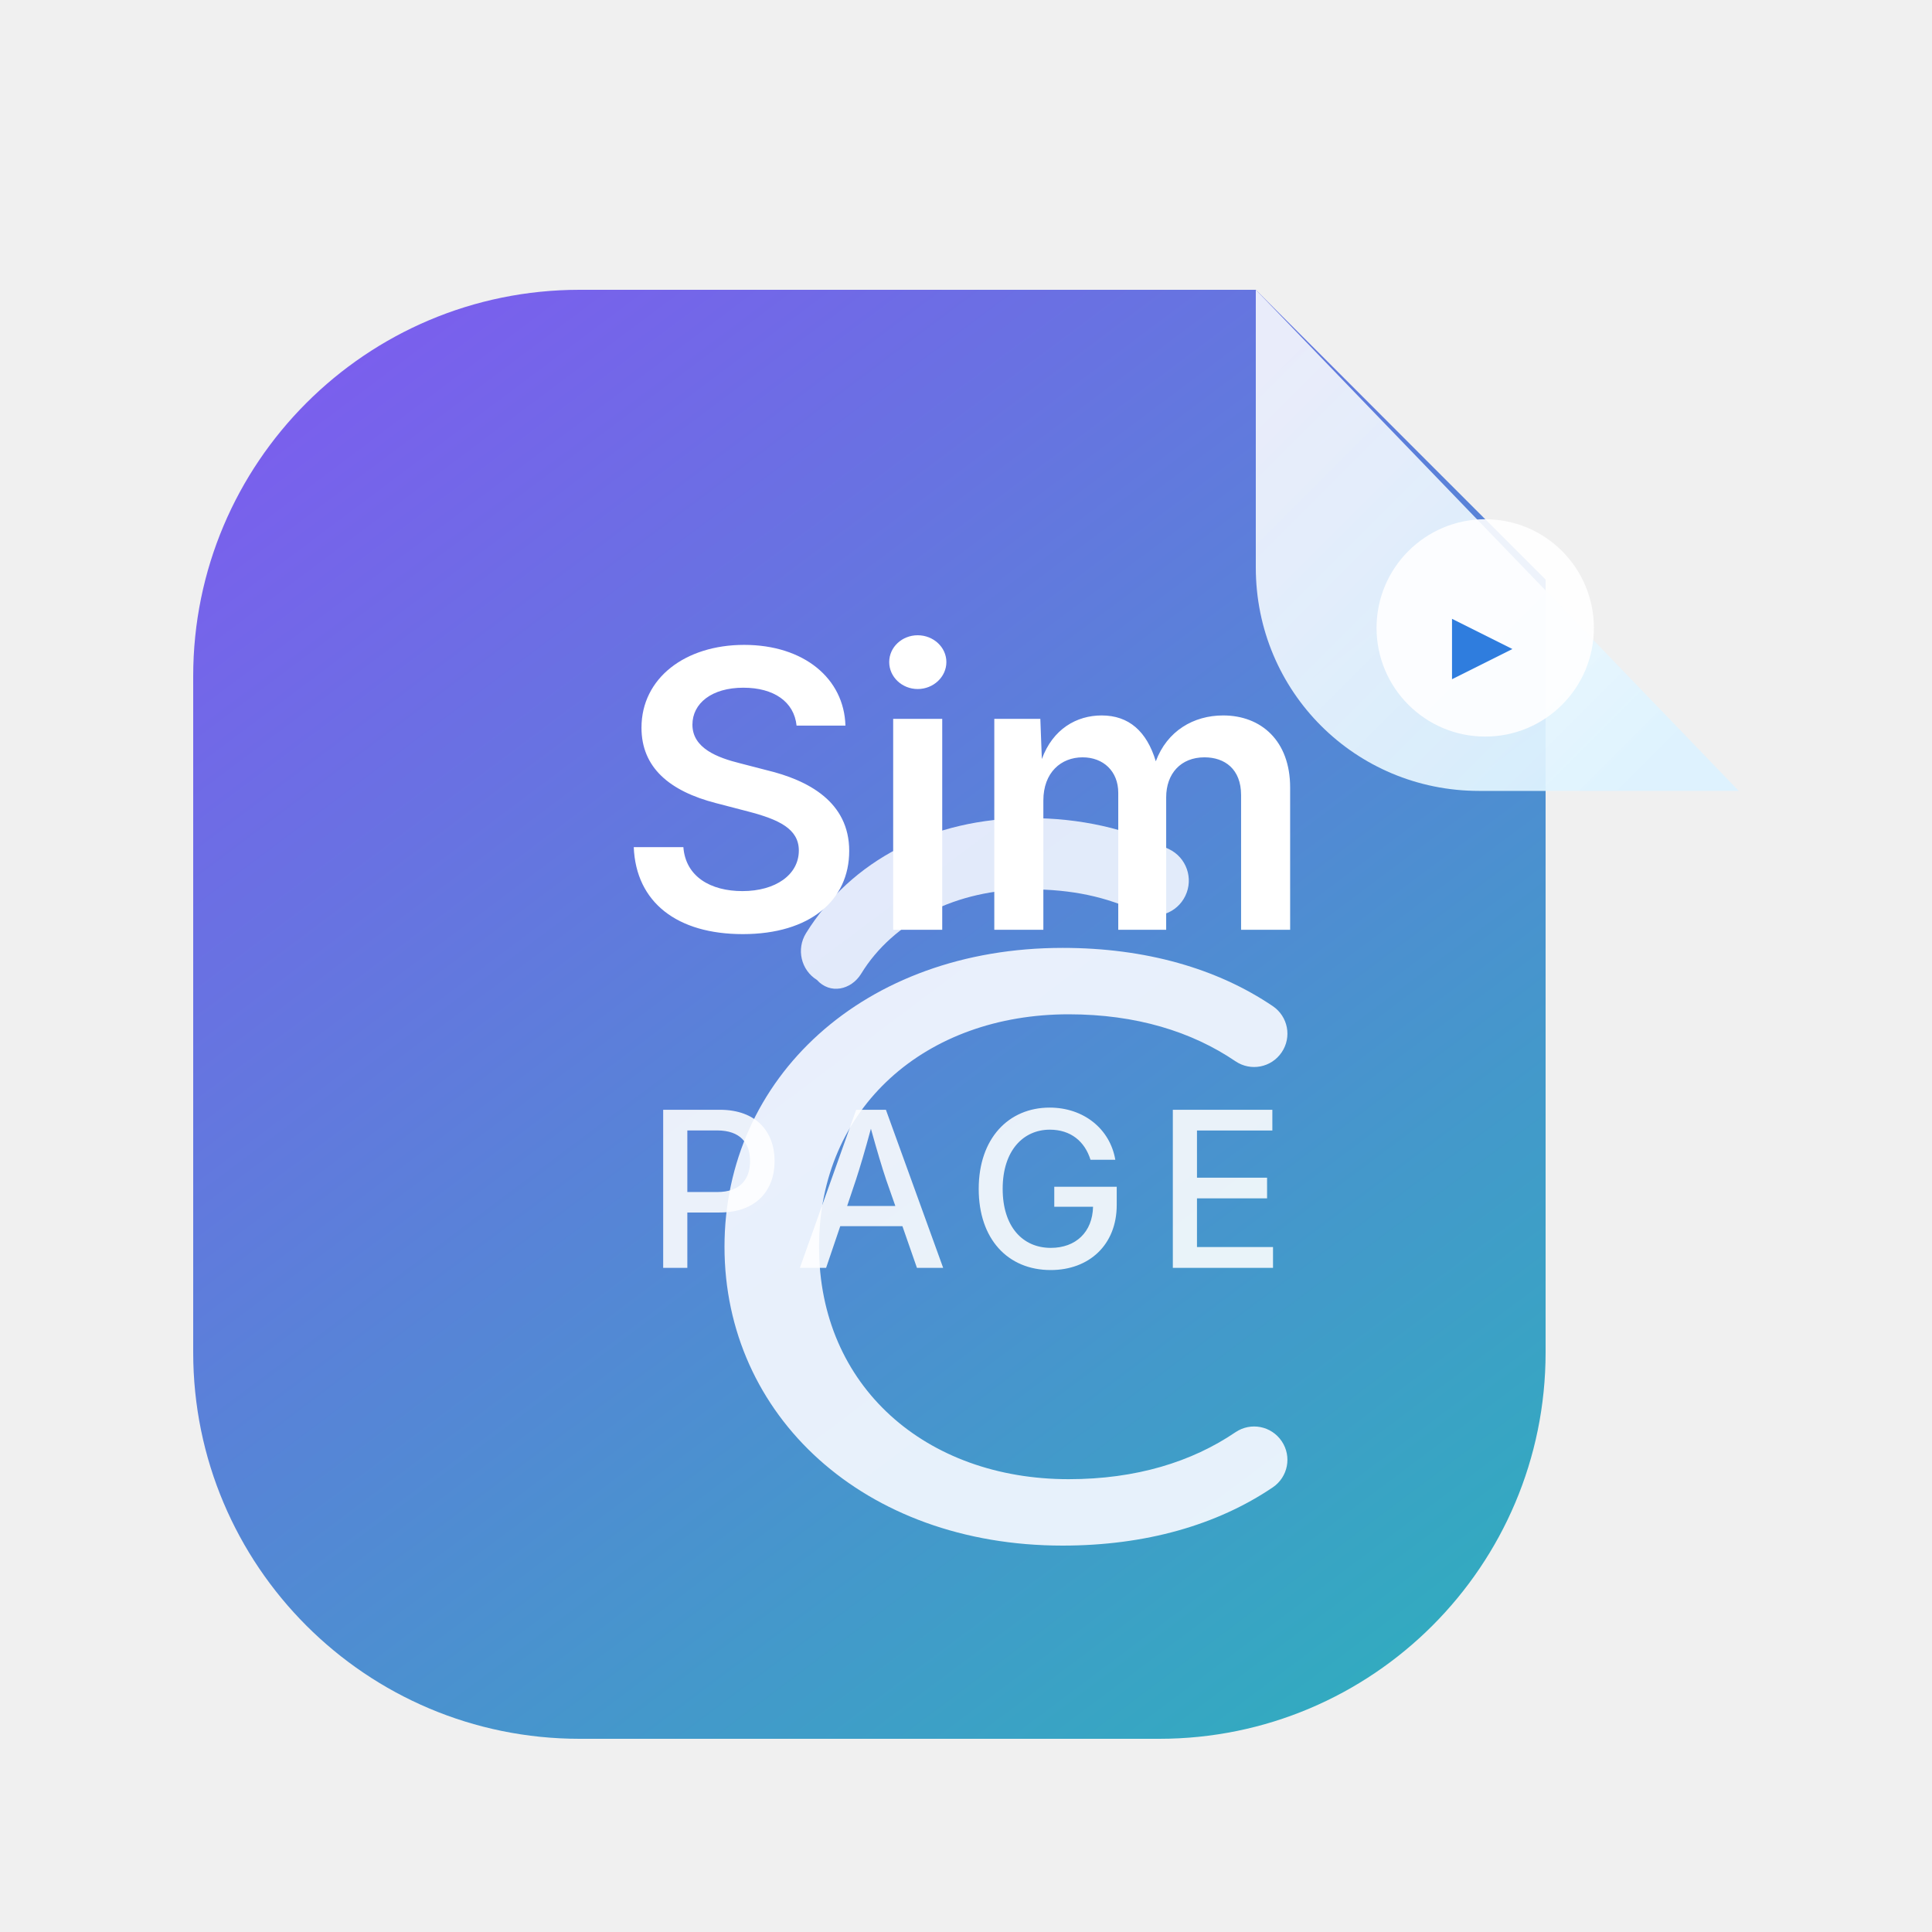
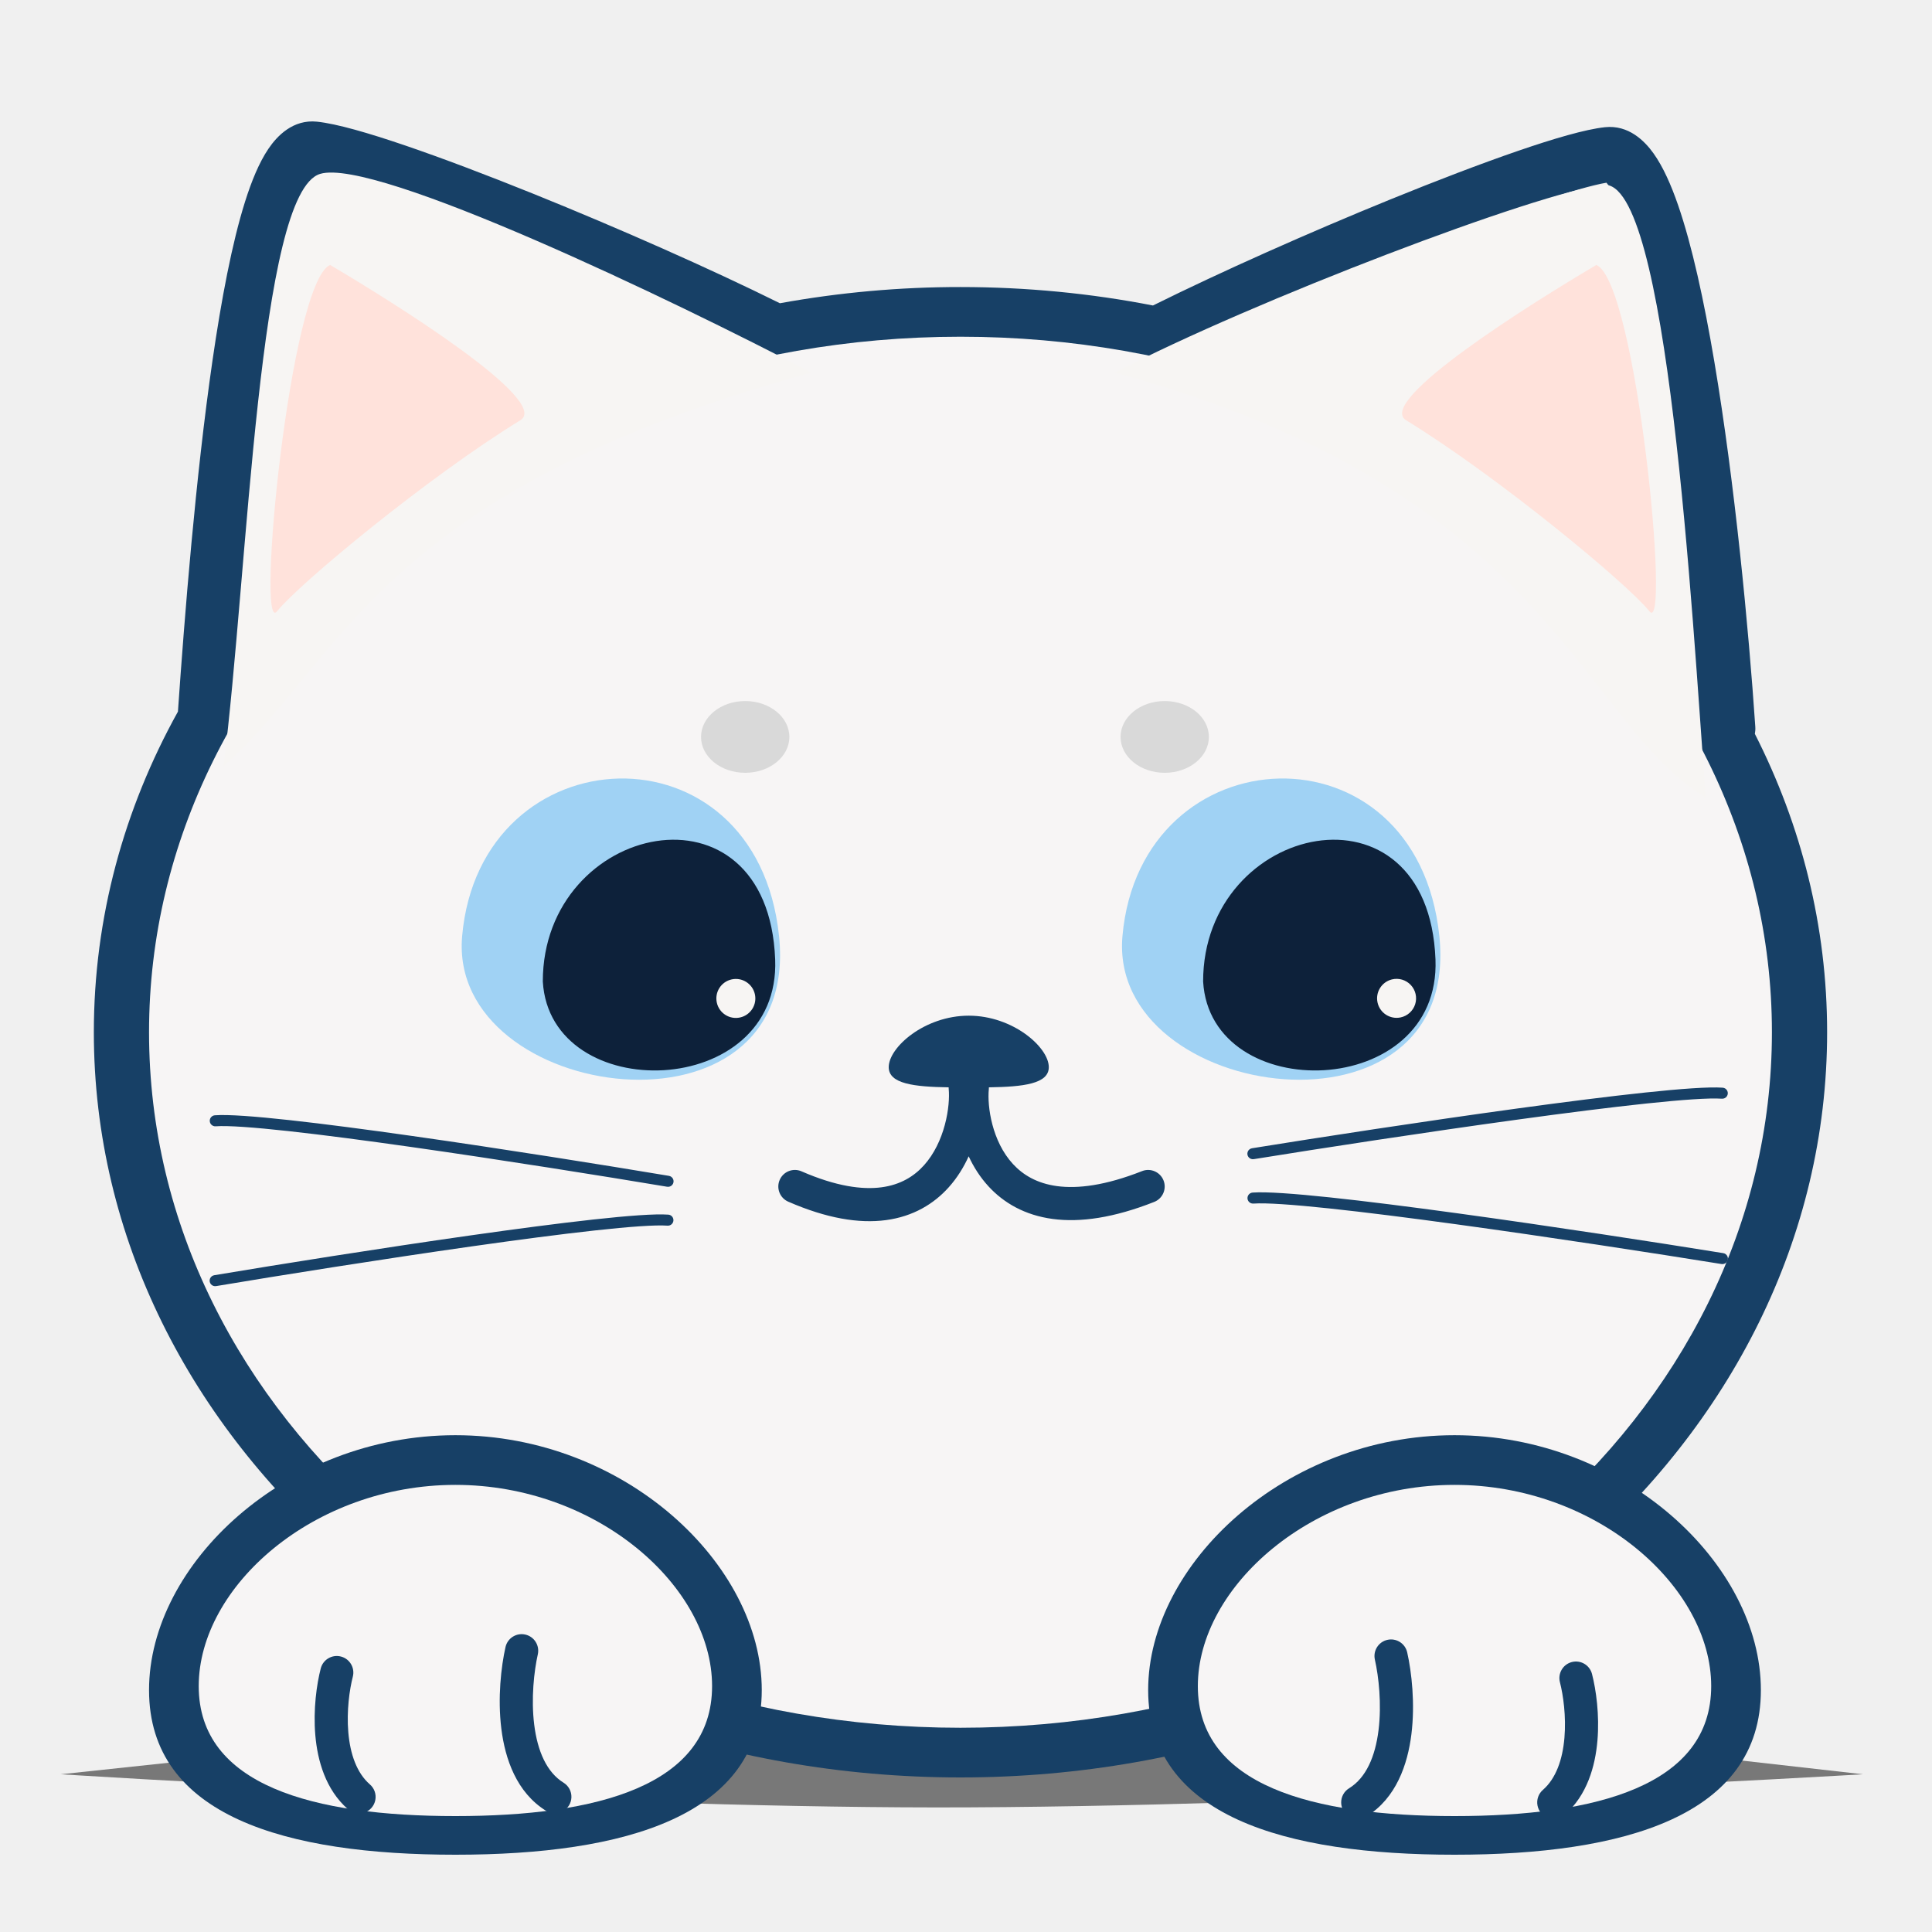
- <svg xmlns="http://www.w3.org/2000/svg" width="320" height="320" viewBox="0 0 320 320" fill="none">
-   <defs>
-     <linearGradient id="simpage-gradient" x1="64" y1="32" x2="256" y2="288" gradientUnits="userSpaceOnUse">
-       <stop offset="0" stop-color="#7F5AF0" />
-       <stop offset="1" stop-color="#2CB1BC" />
-     </linearGradient>
-     <linearGradient id="simpage-fold" x1="224" y1="48" x2="288" y2="112" gradientUnits="userSpaceOnUse">
-       <stop offset="0" stop-color="#FFFFFF" stop-opacity="0.86" />
-       <stop offset="1" stop-color="#DDF3FF" stop-opacity="0.94" />
-     </linearGradient>
-   </defs>
-   <path d="M96 48H208L256 96V224C256 259.346 227.346 288 192 288H96C60.654 288 32 259.346 32 224V112C32 76.654 60.654 48 96 48Z" fill="url(#simpage-gradient)" />
-   <path d="M208 48V94C208 114.539 224.461 131 245 131H288L208 48Z" fill="url(#simpage-fold)" />
-   <circle cx="246" cy="104" r="18" fill="rgba(255, 255, 255, 0.9)" />
-   <path d="M240.5 102.5L250.5 107.5L240.5 112.5V102.5Z" fill="#2F7DDE" />
-   <path d="M135.3 162.3C132.67 160.67 131.87 157.2 133.5 154.57C140.99 142.48 154.49 135.5 170.47 135.5C178.9 135.5 186.59 137.23 193.62 140.64C196.51 142.03 197.72 145.49 196.33 148.38C194.94 151.27 191.48 152.48 188.59 151.09C183.31 148.56 177.57 147.3 170.47 147.3C158.63 147.3 148 152.47 142.61 161.32C140.97 163.95 137.5 164.75 135.3 162.3Z" fill="rgba(245, 249, 255, 0.88)" />
-   <path d="M120 206.5C120 178.567 143.034 157 176 157C189.729 157 201.592 160.411 210.809 166.645C213.339 168.36 214 171.77 212.285 174.3C210.569 176.83 207.159 177.492 204.629 175.776C197.395 170.867 188.173 168 177 168C153.383 168 135.657 183.341 135.657 206.5C135.657 229.659 153.383 245 177 245C188.173 245 197.395 242.133 204.629 237.224C207.159 235.508 210.569 236.17 212.285 238.7C214 241.23 213.339 244.64 210.809 246.355C201.592 252.589 189.729 256 176 256C143.034 256 120 234.433 120 206.5Z" fill="rgba(245, 249, 255, 0.92)" />
-   <text x="160" y="154" text-anchor="middle" font-family="'Poppins','Inter','Segoe UI',sans-serif" font-weight="600" font-size="64" fill="#FFFFFF">Sim</text>
-   <text x="160" y="210" text-anchor="middle" font-family="'Poppins','Inter','Segoe UI',sans-serif" font-weight="500" font-size="36" letter-spacing="0.12em" fill="rgba(255, 255, 255, 0.88)">PAGE</text>
+ <svg xmlns="http://www.w3.org/2000/svg" t="1770024972898" class="icon" viewBox="0 0 1024 1024" version="1.1" p-id="1768" width="200" height="200">
+   <path d="M234.993 918.765s156.769-7.835 260.953-8.789c115.759-1.059 300.164 8.789 300.164 8.789l191.318 21.633s-298.897 17.712-491.482 17.578C307.054 957.844 32.183 940.398 32.183 940.398l202.811-21.633z" fill="#000000" opacity=".5" p-id="1769" />
+   <path d="M142.289 78.828c4.555-6.729 13.025-15.688 25.781-14.336 10.492 1.115 27.391 6.039 46.651 12.604 19.766 6.741 43.476 15.732 68.313 25.755 44.696 18.04 93.561 39.641 130.326 57.874A533.706 533.706 0 0 1 509.074 152.137c35.065 0 69.211 3.379 102.023 9.778 35.989-17.856 82.727-38.655 125.598-56.118 24.608-10.026 48.102-19.017 67.689-25.758 19.079-6.565 35.846-11.498 46.273-12.616 12.502-1.337 21.024 7.267 25.72 13.839 5.12 7.162 9.371 16.829 13.04 27.443 7.423 21.481 13.804 50.937 19.213 82.97 10.854 64.307 18.23 141.804 21.715 193.536 0.085 1.29 0.003 2.548-0.231 3.76C954.745 437.391 968.411 490.879 968.411 547.109c0 218.135-205.651 394.971-459.337 394.971S49.737 765.244 49.737 547.109c0-60.84 15.998-118.465 44.573-169.94 3.569-51.311 9.38-124.442 18.286-185.891 4.713-32.554 10.395-62.549 17.3-84.436 3.408-10.811 7.431-20.685 12.393-28.014z m754.758 256.743c-3.997-44.061-9.81-94.852-17.268-139.027-5.337-31.612-11.402-59.143-18.014-78.28-3.35-9.69-6.51-16.238-9.19-19.988a20.849 20.849 0 0 0-1.115-1.439c-7.285 1.214-20.155 4.88-37.557 10.866-18.909 6.51-41.87 15.29-66.171 25.19-30.486 12.42-62.833 26.498-91.66 39.907 100.343 29.123 185.163 87.245 240.974 162.772z m-308.069-147.924a14.629 14.629 0 0 0 20.451 7.905 845.414 845.414 0 0 1 5.834-2.993C803.831 233.136 939.154 379.243 939.154 547.109c0 197.989-188.252 365.714-430.08 365.714S78.994 745.098 78.994 547.109c0-51.735 12.853-101.402 36.156-146.552a14.614 14.614 0 0 0 7.695-11.908l0.17-2.472c55.442-95.917 158.983-169.261 285.997-194.896l2.683 1.372a14.629 14.629 0 0 0 19.087-5.258A509.259 509.259 0 0 1 509.074 181.394c27.388 0 54.088 2.15 79.904 6.255zM272.083 129.984c31.808 12.838 65.627 27.452 95.451 41.264-99 27.543-183.29 83.204-240.134 156.031 3.452-42.32 8.081-89.925 14.149-131.803 4.664-32.189 10.082-60.276 16.249-79.828 3.125-9.909 6.129-16.595 8.719-20.413 0.363-0.541 0.679-0.965 0.942-1.299 7.402 1.238 20.363 4.903 37.821 10.854 19.093 6.51 42.271 15.293 66.803 25.193zM168.468 92.865a0.723 0.723 0 0 1-0.193 0.155c0.129-0.123 0.193-0.164 0.193-0.155z m682.028 3.028c0 0.009 0.064 0.064 0.187 0.138-0.123-0.108-0.187-0.146-0.187-0.138z" fill="#174066" p-id="1770" />
+   <path d="M939.154 547.109c0 203.595-192.553 368.64-430.08 368.64S78.994 750.703 78.994 547.109 271.547 178.469 509.074 178.469s430.08 165.045 430.08 368.64z" fill="#F7F5F5" p-id="1771" />
+   <path d="M169.691 92.16c29.257-8.777 187.193 66.99 260.389 105.326-231.085 63.254-248.686 153.065-311.589 208.65C131.657 301.349 136.903 101.993 169.691 92.16zM849.92 98.011c-34.038 3.663-185.716 61.314-258.926 99.474 231.126 62.961 245.76 184.32 313.051 225.28-7.314-99.474-20.088-328.417-54.126-324.754z" fill="#F7F5F3" p-id="1772" />
+   <path d="M174.964 140.434c34.175 20.141 117.333 72.198 100.838 82.306-48.889 29.965-117.543 86.885-128.936 101.236-11.393 14.351 6.834-174.478 28.099-183.542z m671.147 0c-34.175 20.141-117.333 72.198-100.838 82.306 48.889 29.965 117.543 86.885 128.936 101.236 11.393 14.351-6.834-174.478-28.099-183.542z" fill="#FFE2DB" p-id="1773" />
+   <path d="M374.491 895.786c0 11.059-2.885 18.733-7.177 24.64-4.514 6.217-11.881 12.221-23.309 17.452C320.415 948.683 284.915 953.783 241.371 953.783s-79.044-5.1-102.634-15.904c-11.428-5.231-18.795-11.235-23.309-17.452-4.292-5.907-7.177-13.581-7.177-24.64 0-22.87 12.744-49.123 37.443-70.489C170.06 804.22 203.946 789.943 241.371 789.943c37.426 0 71.311 14.277 95.677 35.354C361.747 846.664 374.491 872.916 374.491 895.786z m29.257 0C403.749 962.63 331.05 983.04 241.371 983.04S78.994 962.63 78.994 895.786C78.994 828.946 151.692 760.686 241.371 760.686s162.377 68.26 162.377 135.101z m500.297 0c0 11.059-2.885 18.733-7.177 24.64-4.514 6.217-11.881 12.221-23.309 17.452-23.59 10.805-59.091 15.904-102.634 15.904s-79.044-5.1-102.634-15.904c-11.428-5.231-18.795-11.235-23.309-17.452-4.292-5.907-7.177-13.581-7.177-24.64 0-22.87 12.744-49.123 37.443-70.489C699.614 804.22 733.5 789.943 770.926 789.943c37.426 0 71.311 14.277 95.677 35.354C891.301 846.664 904.046 872.916 904.046 895.786z m29.257 0C933.303 962.63 860.605 983.04 770.926 983.04s-162.377-20.41-162.377-87.254C608.549 828.946 681.247 760.686 770.926 760.686s162.377 68.26 162.377 135.101z" fill="#174066" p-id="1774" />
+   <path d="M241.371 962.56c75.135 0 136.046-16.115 136.046-68.883C377.417 840.906 316.507 787.017 241.371 787.017S105.326 840.906 105.326 893.677C105.326 946.445 166.236 962.56 241.371 962.56z m529.554 0c75.135 0 136.046-16.115 136.046-68.883C906.971 840.906 846.061 787.017 770.926 787.017S634.88 840.906 634.88 893.677C634.88 946.445 695.79 962.56 770.926 962.56z" fill="#F7F5F5" p-id="1775" />
+   <path d="M285.076 876.717a8.777 8.777 0 0 0-17.124-3.853c-2.364 10.5-4.251 27.118-2.232 43.382 1.981 15.989 8.049 33.833 23.728 43.538a8.777 8.777 0 1 0 9.242-14.924c-8.897-5.506-13.801-16.677-15.55-30.773-1.714-13.824-0.088-28.365 1.937-37.37z m-98.076 11.969a8.777 8.777 0 1 0-16.998-4.386c-2.153 8.35-4.049 21.715-2.879 35.381 1.159 13.499 5.459 28.886 17.303 39.246a8.777 8.777 0 1 0 11.557-13.21c-6.881-6.021-10.38-15.992-11.369-27.534-0.974-11.372 0.644-22.73 2.387-29.497z m541.716-9.043a8.777 8.777 0 0 1 17.127-3.853c2.364 10.5 4.248 27.118 2.232 43.382-1.984 15.989-8.049 33.833-23.73 43.538a8.777 8.777 0 1 1-9.239-14.924c8.897-5.506 13.801-16.677 15.55-30.773 1.712-13.824 0.088-28.365-1.94-37.37z m98.076 11.969a8.777 8.777 0 0 1 16.998-4.386c2.156 8.35 4.052 21.715 2.879 35.381-1.156 13.499-5.459 28.886-17.3 39.246a8.777 8.777 0 1 1-11.559-13.21c6.881-6.021 10.38-15.992 11.369-27.534 0.974-11.372-0.641-22.73-2.387-29.497zM663.672 608.587c35.685-5.758 90.952-14.269 140.768-21.097 24.907-3.414 48.473-6.407 67.555-8.426 18.973-2.007 33.798-3.084 41.036-2.569a2.926 2.926 0 1 1-0.415 5.837c-6.624-0.471-20.898 0.53-40.003 2.551-18.997 2.01-42.496 4.994-67.376 8.406-49.758 6.817-104.975 15.322-140.633 21.074a2.926 2.926 0 1 1-0.93-5.775z m-309.178 14.631c-34.43-5.758-87.745-14.272-135.806-21.097-24.029-3.414-46.765-6.41-65.176-8.429-18.3-2.007-32.622-3.084-39.626-2.569a2.926 2.926 0 0 0 0.433 5.837c6.366-0.471 20.117 0.527 38.555 2.548 18.324 2.01 40.989 4.994 64.992 8.406 47.999 6.82 101.265 15.322 135.662 21.074a2.926 2.926 0 1 0 0.965-5.77z m-105.068 31.566c-48.061 6.826-101.376 15.34-135.806 21.097a2.926 2.926 0 1 0 0.965 5.77c34.398-5.752 87.663-14.254 135.665-21.074 24-3.411 46.665-6.396 64.989-8.406 18.438-2.022 32.189-3.019 38.555-2.548a2.926 2.926 0 1 0 0.43-5.837c-7.004-0.515-21.323 0.562-39.623 2.569-18.412 2.019-41.147 5.015-65.176 8.429z m663.862 9.392c-35.688-5.758-90.952-14.269-140.768-21.097-24.907-3.414-48.473-6.407-67.555-8.426-18.973-2.007-33.798-3.084-41.036-2.569a2.926 2.926 0 1 0 0.415 5.837c6.621-0.471 20.898 0.53 40.003 2.551 18.997 2.01 42.496 4.994 67.376 8.406 49.758 6.817 104.975 15.322 140.633 21.074a2.926 2.926 0 1 0 0.93-5.775zM524.142 576.307c18.259-0.272 31.744-1.84 31.744-10.691 0-10.503-18.994-27.285-42.423-27.285s-42.423 16.782-42.423 27.285c0 8.853 13.49 10.418 31.759 10.691 0 0.295 0.012 0.594 0.041 0.892 0.407 4.274 0.003 11.331-2.066 19.023-2.06 7.66-5.609 15.351-11.012 21.369-5.281 5.881-12.478 10.357-22.516 11.697-10.211 1.363-24.026-0.436-42.435-8.461a8.774 8.774 0 1 0-7.016 16.091c20.357 8.874 37.467 11.679 51.776 9.769 14.482-1.934 25.395-8.619 33.251-17.37 4.535-5.05 7.996-10.717 10.597-16.457 2.604 5.629 6.059 11.112 10.562 15.995 8.005 8.684 19.146 15.228 33.982 17.215 14.661 1.963 32.408-0.585 53.81-9.035a8.777 8.777 0 0 0-6.445-16.328c-19.558 7.721-34.207 9.415-45.036 7.964-10.65-1.425-18.09-5.948-23.406-11.715-11.103-12.039-13.701-30.451-12.788-39.731 0.032-0.307 0.044-0.614 0.044-0.919z" fill="#174066" p-id="1776" />
+   <path d="M394.971 409.6c12.926 0 23.406-8.514 23.406-19.017s-10.48-19.017-23.406-19.017-23.406 8.514-23.406 19.017 10.48 19.017 23.406 19.017z m222.354 0c12.926 0 23.406-8.514 23.406-19.017s-10.48-19.017-23.406-19.017-23.406 8.514-23.406 19.017 10.48 19.017 23.406 19.017z" fill="#D9D9D9" p-id="1777" />
+   <path d="M244.947 496.128c9.579-107.903 155.964-114.732 167.962 0 11.911 113.878-175.809 88.412-167.962 0z m349.977 0c9.576-107.903 155.961-114.732 167.962 0 11.911 113.878-175.809 88.412-167.962 0z" fill="#A0D2F4" p-id="1778" />
+   <path d="M287.703 520.233c-0.003-84.319 119.331-110.297 123.155-11.697 2.899 74.737-119.267 77.865-123.155 11.697z m349.977 0c-0.006-84.319 119.331-110.297 123.155-11.697 2.899 74.737-119.267 77.865-123.155 11.697z" fill="#0D213A" p-id="1779" />
+   <path d="M392.312 539.268a10.328 10.328 0 0 0 7.777-12.37 10.331 10.331 0 1 0-7.777 12.37z m349.977 0a10.334 10.334 0 1 0-4.593-20.146 10.334 10.334 0 0 0 4.593 20.146z" fill="#F7F5F3" p-id="1780" />
</svg>
